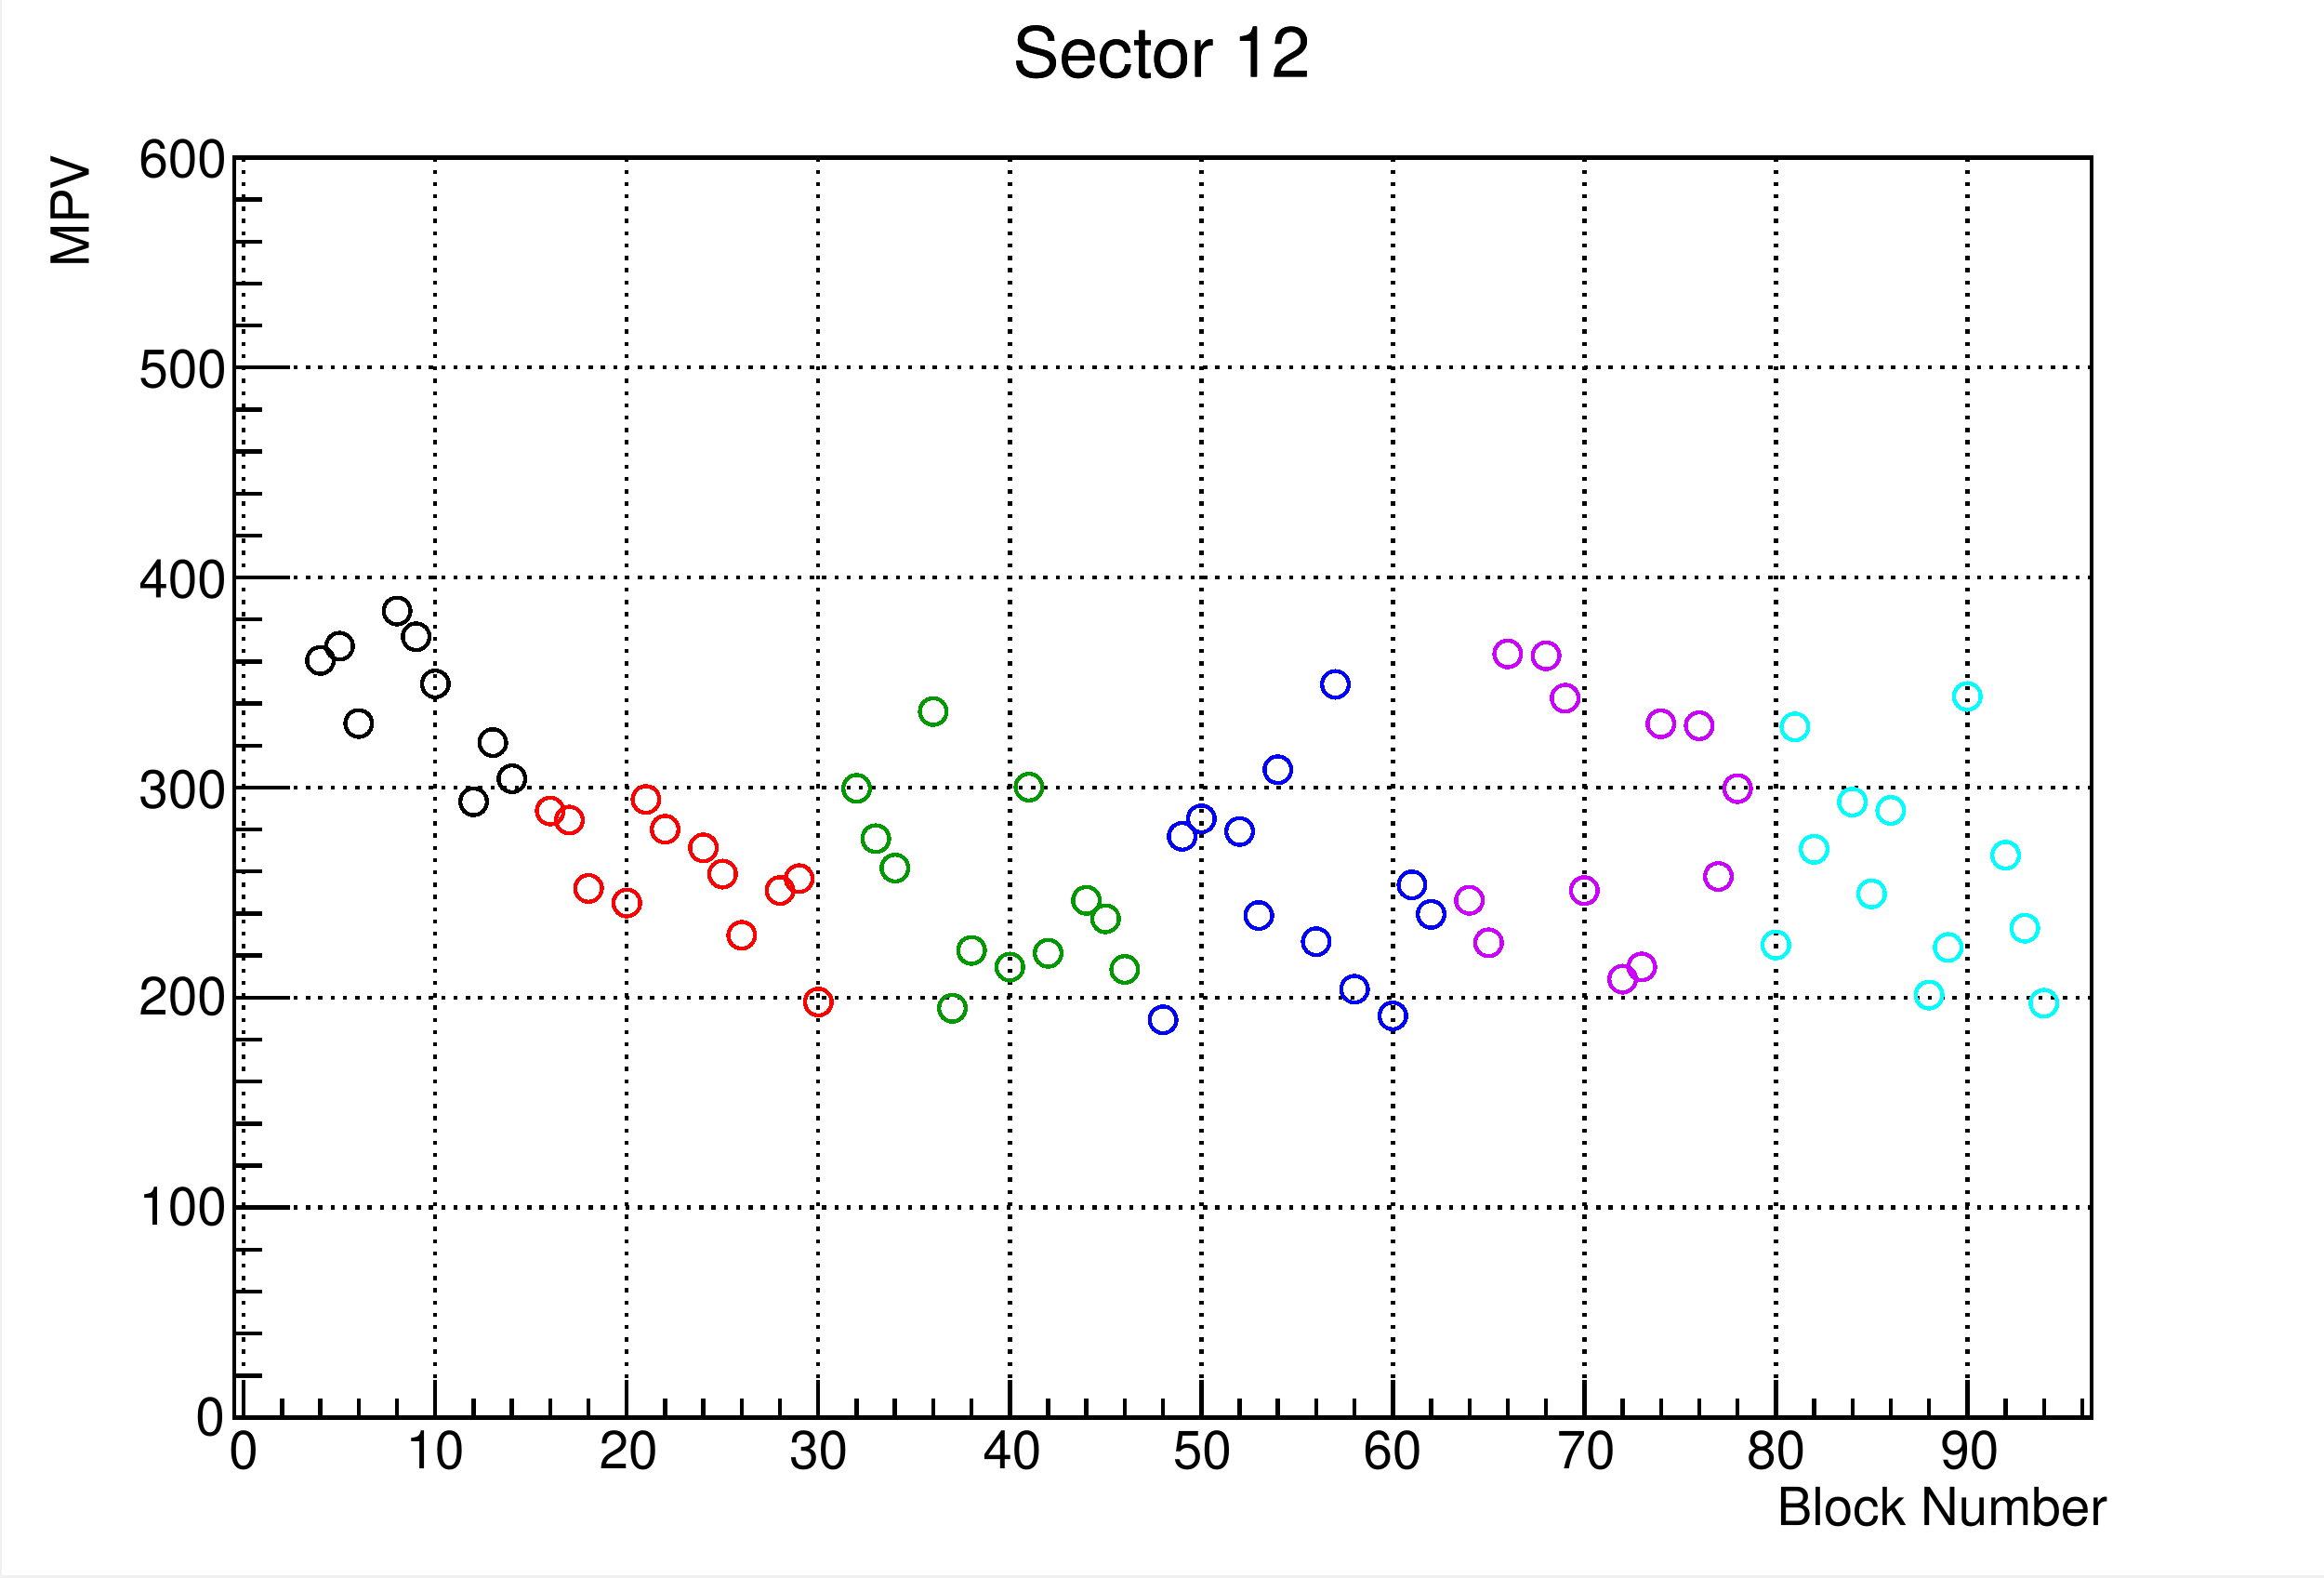
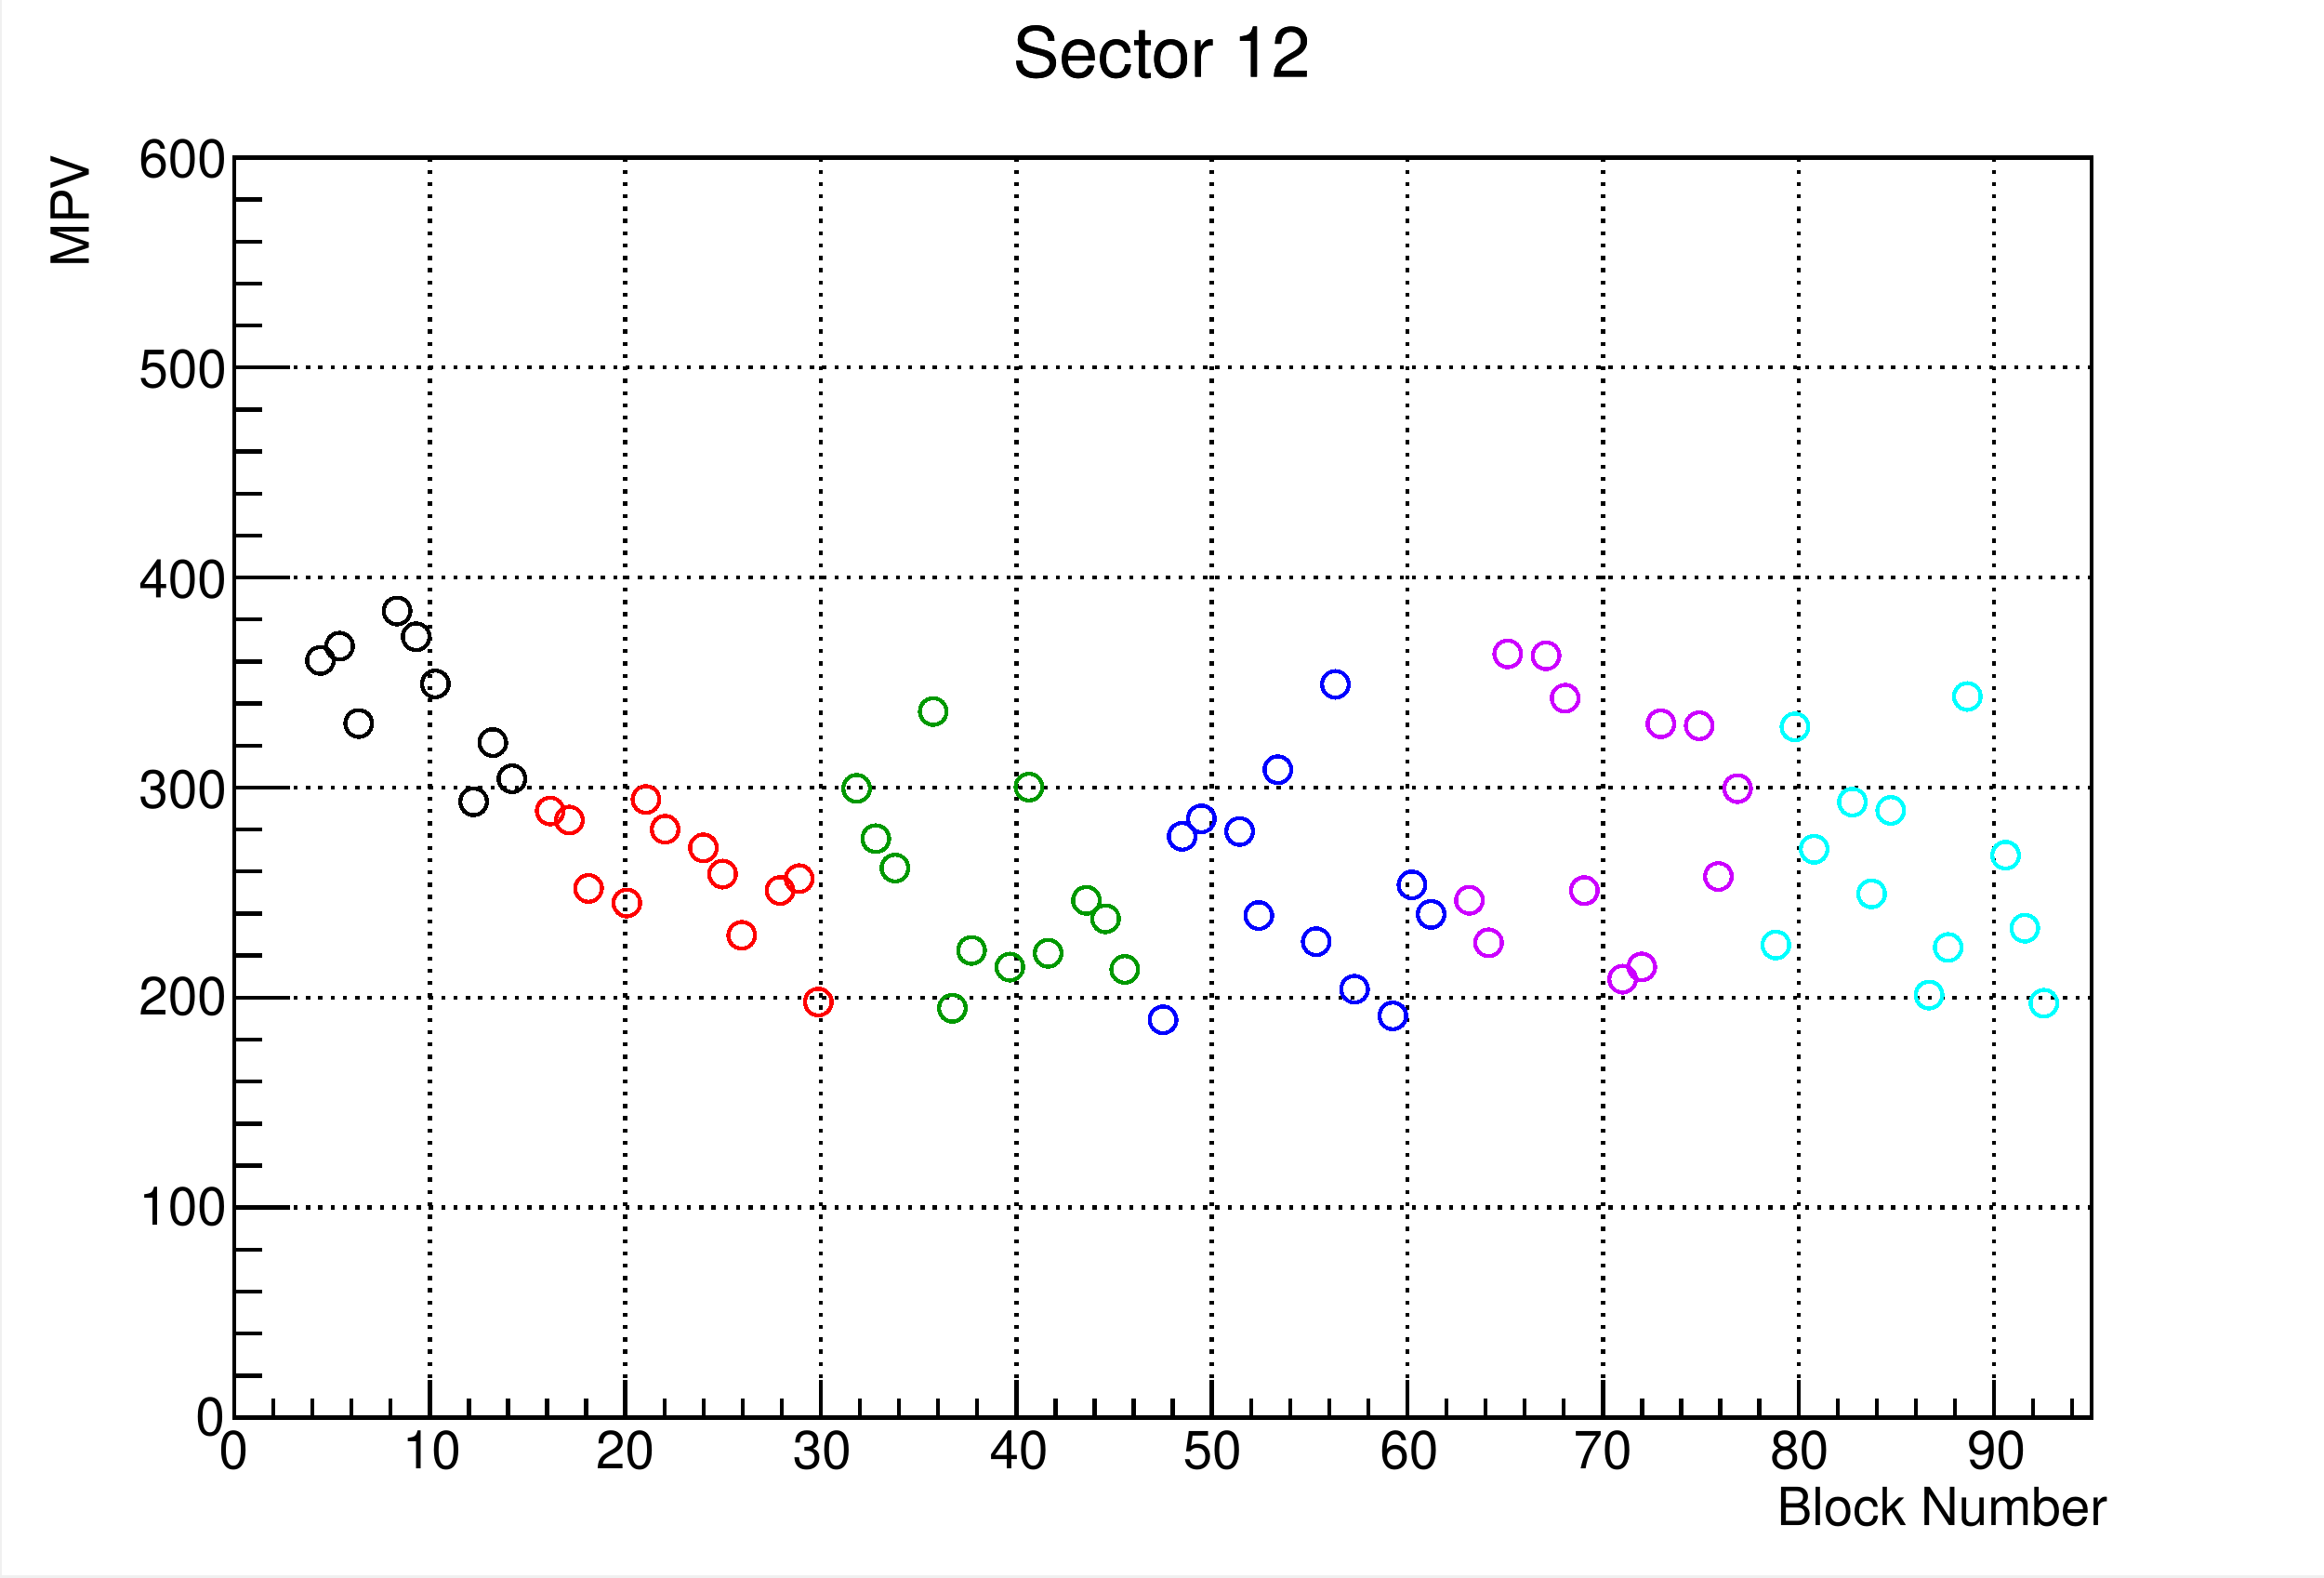
<svg xmlns="http://www.w3.org/2000/svg" width="567.429" height="384.969" viewBox="0 0 567.429 384.969" shape-rendering="crispEdges">
  <defs>
</defs>
  <rect x="0.5" y="0" width="566.929" height="384.469" fill="white" />
  <rect x="57.193" y="38.447" width="453.543" height="307.575" fill="white" />
  <rect x="57.193" y="38.447" width="453.543" height="307.575" fill="none" stroke="black" />
  <path d="M57.193,346.022h 453.543" fill="none" stroke="black" />
-   <path d="M59.531,38.447v 307.575" fill="none" stroke="black" stroke-dasharray=" 1, 2" />
-   <path d="M106.288,38.447v 307.575" fill="none" stroke="black" stroke-dasharray=" 1, 2" />
-   <path d="M153.045,38.447v 307.575" fill="none" stroke="black" stroke-dasharray=" 1, 2" />
-   <path d="M199.802,38.447v 307.575" fill="none" stroke="black" stroke-dasharray=" 1, 2" />
-   <path d="M246.559,38.447v 307.575" fill="none" stroke="black" stroke-dasharray=" 1, 2" />
-   <path d="M293.316,38.447v 307.575" fill="none" stroke="black" stroke-dasharray=" 1, 2" />
-   <path d="M340.073,38.447v 307.575" fill="none" stroke="black" stroke-dasharray=" 1, 2" />
-   <path d="M386.83,38.447v 307.575" fill="none" stroke="black" stroke-dasharray=" 1, 2" />
-   <path d="M433.587,38.447v 307.575" fill="none" stroke="black" stroke-dasharray=" 1, 2" />
-   <path d="M480.344,38.447v 307.575" fill="none" stroke="black" stroke-dasharray=" 1, 2" />
-   <path d="M59.531,38.447v 307.575" fill="none" stroke="black" stroke-dasharray=" 1, 2" />
-   <path d="M480.344,38.447v 307.575" fill="none" stroke="black" stroke-dasharray=" 1, 2" />
+   <path d="M57.193,38.447v 307.575" fill="none" stroke="black" stroke-dasharray=" 1, 2" />
+   <path d="M104.934,38.447v 307.575" fill="none" stroke="black" stroke-dasharray=" 1, 2" />
+   <path d="M152.676,38.447v 307.575" fill="none" stroke="black" stroke-dasharray=" 1, 2" />
+   <path d="M200.417,38.447v 307.575" fill="none" stroke="black" stroke-dasharray=" 1, 2" />
+   <path d="M248.159,38.447v 307.575" fill="none" stroke="black" stroke-dasharray=" 1, 2" />
+   <path d="M295.9,38.447v 307.575" fill="none" stroke="black" stroke-dasharray=" 1, 2" />
+   <path d="M343.641,38.447v 307.575" fill="none" stroke="black" stroke-dasharray=" 1, 2" />
+   <path d="M391.383,38.447v 307.575" fill="none" stroke="black" stroke-dasharray=" 1, 2" />
+   <path d="M439.124,38.447v 307.575" fill="none" stroke="black" stroke-dasharray=" 1, 2" />
+   <path d="M486.866,38.447v 307.575" fill="none" stroke="black" stroke-dasharray=" 1, 2" />
+   <path d="M486.866,38.447v 307.575" fill="none" stroke="black" stroke-dasharray=" 1, 2" />
  <path d="M57.193,346.022v -307.575" fill="none" stroke="black" />
  <path d="M510.736,346.022h -453.543" fill="none" stroke="black" stroke-dasharray=" 1, 2" />
  <path d="M510.736,294.76h -453.543" fill="none" stroke="black" stroke-dasharray=" 1, 2" />
  <path d="M510.736,243.497h -453.543" fill="none" stroke="black" stroke-dasharray=" 1, 2" />
  <path d="M510.736,192.235h -453.543" fill="none" stroke="black" stroke-dasharray=" 1, 2" />
  <path d="M510.736,140.972h -453.543" fill="none" stroke="black" stroke-dasharray=" 1, 2" />
  <path d="M510.736,89.71h -453.543" fill="none" stroke="black" stroke-dasharray=" 1, 2" />
  <path d="M510.736,38.447h -453.543" fill="none" stroke="black" stroke-dasharray=" 1, 2" />
  <path d="M57.193,346.022h 453.543" fill="none" stroke="#000099" />
  <path d="M57.193,346.022h 453.543" fill="none" stroke="black" />
-   <path d="M59.531,336.795v 9.227" fill="none" stroke="black" />
-   <path d="M68.882,341.409v 4.614" fill="none" stroke="black" />
-   <path d="M78.234,341.409v 4.614" fill="none" stroke="black" />
-   <path d="M87.585,341.409v 4.614" fill="none" stroke="black" />
-   <path d="M96.936,341.409v 4.614" fill="none" stroke="black" />
-   <path d="M106.288,336.795v 9.227" fill="none" stroke="black" />
-   <path d="M115.639,341.409v 4.614" fill="none" stroke="black" />
-   <path d="M124.991,341.409v 4.614" fill="none" stroke="black" />
-   <path d="M134.342,341.409v 4.614" fill="none" stroke="black" />
-   <path d="M143.693,341.409v 4.614" fill="none" stroke="black" />
-   <path d="M153.045,336.795v 9.227" fill="none" stroke="black" />
-   <path d="M162.396,341.409v 4.614" fill="none" stroke="black" />
-   <path d="M171.748,341.409v 4.614" fill="none" stroke="black" />
-   <path d="M181.099,341.409v 4.614" fill="none" stroke="black" />
-   <path d="M190.45,341.409v 4.614" fill="none" stroke="black" />
-   <path d="M199.802,336.795v 9.227" fill="none" stroke="black" />
-   <path d="M209.153,341.409v 4.614" fill="none" stroke="black" />
-   <path d="M218.505,341.409v 4.614" fill="none" stroke="black" />
-   <path d="M227.856,341.409v 4.614" fill="none" stroke="black" />
-   <path d="M237.208,341.409v 4.614" fill="none" stroke="black" />
-   <path d="M246.559,336.795v 9.227" fill="none" stroke="black" />
-   <path d="M255.91,341.409v 4.614" fill="none" stroke="black" />
-   <path d="M265.262,341.409v 4.614" fill="none" stroke="black" />
-   <path d="M274.613,341.409v 4.614" fill="none" stroke="black" />
-   <path d="M283.965,341.409v 4.614" fill="none" stroke="black" />
-   <path d="M293.316,336.795v 9.227" fill="none" stroke="black" />
-   <path d="M302.667,341.409v 4.614" fill="none" stroke="black" />
-   <path d="M312.019,341.409v 4.614" fill="none" stroke="black" />
-   <path d="M321.37,341.409v 4.614" fill="none" stroke="black" />
-   <path d="M330.722,341.409v 4.614" fill="none" stroke="black" />
-   <path d="M340.073,336.795v 9.227" fill="none" stroke="black" />
-   <path d="M349.424,341.409v 4.614" fill="none" stroke="black" />
-   <path d="M358.776,341.409v 4.614" fill="none" stroke="black" />
-   <path d="M368.127,341.409v 4.614" fill="none" stroke="black" />
-   <path d="M377.479,341.409v 4.614" fill="none" stroke="black" />
-   <path d="M386.83,336.795v 9.227" fill="none" stroke="black" />
-   <path d="M396.181,341.409v 4.614" fill="none" stroke="black" />
-   <path d="M405.533,341.409v 4.614" fill="none" stroke="black" />
-   <path d="M414.884,341.409v 4.614" fill="none" stroke="black" />
-   <path d="M424.236,341.409v 4.614" fill="none" stroke="black" />
-   <path d="M433.587,336.795v 9.227" fill="none" stroke="black" />
-   <path d="M442.939,341.409v 4.614" fill="none" stroke="black" />
-   <path d="M452.29,341.409v 4.614" fill="none" stroke="black" />
-   <path d="M461.641,341.409v 4.614" fill="none" stroke="black" />
-   <path d="M470.993,341.409v 4.614" fill="none" stroke="black" />
-   <path d="M480.344,336.795v 9.227" fill="none" stroke="black" />
-   <path d="M59.531,336.795v 9.227" fill="none" stroke="black" />
-   <path d="M480.344,336.795v 9.227" fill="none" stroke="black" />
-   <path d="M489.696,341.409v 4.614" fill="none" stroke="black" />
-   <path d="M499.047,341.409v 4.614" fill="none" stroke="black" />
-   <path d="M508.398,341.409v 4.614" fill="none" stroke="black" />
-   <text xml:space="preserve" x="55.89" y="358.403" fill="black" font-size="12.845" font-family="Helvetica">0</text>
-   <text xml:space="preserve" x="99.061" y="358.403" fill="black" font-size="12.845" font-family="Helvetica">10</text>
-   <text xml:space="preserve" x="146.305" y="358.403" fill="black" font-size="12.845" font-family="Helvetica">20</text>
-   <text xml:space="preserve" x="192.735" y="358.403" fill="black" font-size="12.845" font-family="Helvetica">30</text>
-   <text xml:space="preserve" x="239.979" y="358.403" fill="black" font-size="12.845" font-family="Helvetica">40</text>
-   <text xml:space="preserve" x="286.408" y="358.403" fill="black" font-size="12.845" font-family="Helvetica">50</text>
-   <text xml:space="preserve" x="332.838" y="358.403" fill="black" font-size="12.845" font-family="Helvetica">60</text>
-   <text xml:space="preserve" x="380.082" y="358.403" fill="black" font-size="12.845" font-family="Helvetica">70</text>
-   <text xml:space="preserve" x="426.511" y="358.403" fill="black" font-size="12.845" font-family="Helvetica">80</text>
-   <text xml:space="preserve" x="473.755" y="358.403" fill="black" font-size="12.845" font-family="Helvetica">90</text>
+   <path d="M57.193,336.795v 9.227" fill="none" stroke="black" />
+   <path d="M66.741,341.409v 4.614" fill="none" stroke="black" />
+   <path d="M76.29,341.409v 4.614" fill="none" stroke="black" />
+   <path d="M85.838,341.409v 4.614" fill="none" stroke="black" />
+   <path d="M95.386,341.409v 4.614" fill="none" stroke="black" />
+   <path d="M104.934,336.795v 9.227" fill="none" stroke="black" />
+   <path d="M114.483,341.409v 4.614" fill="none" stroke="black" />
+   <path d="M124.031,341.409v 4.614" fill="none" stroke="black" />
+   <path d="M133.579,341.409v 4.614" fill="none" stroke="black" />
+   <path d="M143.127,341.409v 4.614" fill="none" stroke="black" />
+   <path d="M152.676,336.795v 9.227" fill="none" stroke="black" />
+   <path d="M162.224,341.409v 4.614" fill="none" stroke="black" />
+   <path d="M171.772,341.409v 4.614" fill="none" stroke="black" />
+   <path d="M181.321,341.409v 4.614" fill="none" stroke="black" />
+   <path d="M190.869,341.409v 4.614" fill="none" stroke="black" />
+   <path d="M200.417,336.795v 9.227" fill="none" stroke="black" />
+   <path d="M209.965,341.409v 4.614" fill="none" stroke="black" />
+   <path d="M219.514,341.409v 4.614" fill="none" stroke="black" />
+   <path d="M229.062,341.409v 4.614" fill="none" stroke="black" />
+   <path d="M238.61,341.409v 4.614" fill="none" stroke="black" />
+   <path d="M248.159,336.795v 9.227" fill="none" stroke="black" />
+   <path d="M257.707,341.409v 4.614" fill="none" stroke="black" />
+   <path d="M267.255,341.409v 4.614" fill="none" stroke="black" />
+   <path d="M276.803,341.409v 4.614" fill="none" stroke="black" />
+   <path d="M286.352,341.409v 4.614" fill="none" stroke="black" />
+   <path d="M295.9,336.795v 9.227" fill="none" stroke="black" />
+   <path d="M305.448,341.409v 4.614" fill="none" stroke="black" />
+   <path d="M314.996,341.409v 4.614" fill="none" stroke="black" />
+   <path d="M324.545,341.409v 4.614" fill="none" stroke="black" />
+   <path d="M334.093,341.409v 4.614" fill="none" stroke="black" />
+   <path d="M343.641,336.795v 9.227" fill="none" stroke="black" />
+   <path d="M353.19,341.409v 4.614" fill="none" stroke="black" />
+   <path d="M362.738,341.409v 4.614" fill="none" stroke="black" />
+   <path d="M372.286,341.409v 4.614" fill="none" stroke="black" />
+   <path d="M381.834,341.409v 4.614" fill="none" stroke="black" />
+   <path d="M391.383,336.795v 9.227" fill="none" stroke="black" />
+   <path d="M400.931,341.409v 4.614" fill="none" stroke="black" />
+   <path d="M410.479,341.409v 4.614" fill="none" stroke="black" />
+   <path d="M420.028,341.409v 4.614" fill="none" stroke="black" />
+   <path d="M429.576,341.409v 4.614" fill="none" stroke="black" />
+   <path d="M439.124,336.795v 9.227" fill="none" stroke="black" />
+   <path d="M448.672,341.409v 4.614" fill="none" stroke="black" />
+   <path d="M458.221,341.409v 4.614" fill="none" stroke="black" />
+   <path d="M467.769,341.409v 4.614" fill="none" stroke="black" />
+   <path d="M477.317,341.409v 4.614" fill="none" stroke="black" />
+   <path d="M486.866,336.795v 9.227" fill="none" stroke="black" />
+   <path d="M486.866,336.795v 9.227" fill="none" stroke="black" />
+   <path d="M496.414,341.409v 4.614" fill="none" stroke="black" />
+   <path d="M505.962,341.409v 4.614" fill="none" stroke="black" />
+   <text xml:space="preserve" x="53.446" y="358.403" fill="black" font-size="12.845" font-family="Helvetica">0</text>
+   <text xml:space="preserve" x="98.246" y="358.403" fill="black" font-size="12.845" font-family="Helvetica">10</text>
+   <text xml:space="preserve" x="145.49" y="358.403" fill="black" font-size="12.845" font-family="Helvetica">20</text>
+   <text xml:space="preserve" x="193.549" y="358.403" fill="black" font-size="12.845" font-family="Helvetica">30</text>
+   <text xml:space="preserve" x="241.608" y="358.403" fill="black" font-size="12.845" font-family="Helvetica">40</text>
+   <text xml:space="preserve" x="288.852" y="358.403" fill="black" font-size="12.845" font-family="Helvetica">50</text>
+   <text xml:space="preserve" x="336.911" y="358.403" fill="black" font-size="12.845" font-family="Helvetica">60</text>
+   <text xml:space="preserve" x="384.155" y="358.403" fill="black" font-size="12.845" font-family="Helvetica">70</text>
+   <text xml:space="preserve" x="432.213" y="358.403" fill="black" font-size="12.845" font-family="Helvetica">80</text>
+   <text xml:space="preserve" x="480.272" y="358.403" fill="black" font-size="12.845" font-family="Helvetica">90</text>
  <text xml:space="preserve" x="433.842" y="372.251" fill="black" font-size="12.845" font-family="Helvetica">Block Number</text>
  <path d="M57.193,346.022v -307.575" fill="none" stroke="black" />
  <path d="M70.799,346.022h -13.606" fill="none" stroke="black" />
  <path d="M63.996,335.77h -6.803" fill="none" stroke="black" />
  <path d="M63.996,325.517h -6.803" fill="none" stroke="black" />
  <path d="M63.996,315.265h -6.803" fill="none" stroke="black" />
  <path d="M63.996,305.012h -6.803" fill="none" stroke="black" />
  <path d="M70.799,294.76h -13.606" fill="none" stroke="black" />
  <path d="M63.996,284.507h -6.803" fill="none" stroke="black" />
  <path d="M63.996,274.255h -6.803" fill="none" stroke="black" />
  <path d="M63.996,264.002h -6.803" fill="none" stroke="black" />
  <path d="M63.996,253.75h -6.803" fill="none" stroke="black" />
  <path d="M70.799,243.497h -13.606" fill="none" stroke="black" />
  <path d="M63.996,233.245h -6.803" fill="none" stroke="black" />
  <path d="M63.996,222.992h -6.803" fill="none" stroke="black" />
  <path d="M63.996,212.74h -6.803" fill="none" stroke="black" />
  <path d="M63.996,202.487h -6.803" fill="none" stroke="black" />
  <path d="M70.799,192.235h -13.606" fill="none" stroke="black" />
  <path d="M63.996,181.982h -6.803" fill="none" stroke="black" />
  <path d="M63.996,171.73h -6.803" fill="none" stroke="black" />
  <path d="M63.996,161.477h -6.803" fill="none" stroke="black" />
  <path d="M63.996,151.225h -6.803" fill="none" stroke="black" />
  <path d="M70.799,140.972h -13.606" fill="none" stroke="black" />
  <path d="M63.996,130.72h -6.803" fill="none" stroke="black" />
  <path d="M63.996,120.467h -6.803" fill="none" stroke="black" />
  <path d="M63.996,110.215h -6.803" fill="none" stroke="black" />
  <path d="M63.996,99.962h -6.803" fill="none" stroke="black" />
  <path d="M70.799,89.71h -13.606" fill="none" stroke="black" />
  <path d="M63.996,79.457h -6.803" fill="none" stroke="black" />
  <path d="M63.996,69.204h -6.803" fill="none" stroke="black" />
  <path d="M63.996,58.952h -6.803" fill="none" stroke="black" />
  <path d="M63.996,48.699h -6.803" fill="none" stroke="black" />
  <path d="M70.799,38.447h -13.606" fill="none" stroke="black" />
  <text xml:space="preserve" x="47.744" y="350.258" fill="black" font-size="12.845" font-family="Helvetica">0</text>
  <text xml:space="preserve" x="33.897" y="298.941" fill="black" font-size="12.845" font-family="Helvetica">100</text>
  <text xml:space="preserve" x="33.897" y="247.624" fill="black" font-size="12.845" font-family="Helvetica">200</text>
  <text xml:space="preserve" x="33.897" y="197.122" fill="black" font-size="12.845" font-family="Helvetica">300</text>
  <text xml:space="preserve" x="33.897" y="145.805" fill="black" font-size="12.845" font-family="Helvetica">400</text>
  <text xml:space="preserve" x="33.897" y="94.488" fill="black" font-size="12.845" font-family="Helvetica">500</text>
  <text xml:space="preserve" x="33.897" y="43.171" fill="black" font-size="12.845" font-family="Helvetica">600</text>
  <g transform="rotate(-90,21.6784,65.1643)">
    <text xml:space="preserve" x="21.678" y="65.164" fill="black" font-size="12.845" font-family="Helvetica">MPV</text>
  </g>
  <text xml:space="preserve" x="247.31" y="18.735" fill="black" font-size="16.99" font-family="Helvetica">Sector 12</text>
  <g stroke="black" stroke-width="1" fill="none">
    <circle cx="78.234" cy="161.203" r="3.258" />
  </g>
  <g stroke="black" stroke-width="1" fill="none">
    <circle cx="82.909" cy="157.721" r="3.258" />
  </g>
  <g stroke="black" stroke-width="1" fill="none">
    <circle cx="87.585" cy="176.603" r="3.258" />
  </g>
  <g stroke="black" stroke-width="1" fill="none">
    <circle cx="96.936" cy="149.127" r="3.258" />
  </g>
  <g stroke="black" stroke-width="1" fill="none">
    <circle cx="101.612" cy="155.424" r="3.258" />
  </g>
  <g stroke="black" stroke-width="1" fill="none">
    <circle cx="106.288" cy="166.941" r="3.258" />
  </g>
  <g stroke="black" stroke-width="1" fill="none">
    <circle cx="115.639" cy="195.702" r="3.258" />
  </g>
  <g stroke="black" stroke-width="1" fill="none">
    <circle cx="120.315" cy="181.267" r="3.258" />
  </g>
  <g stroke="black" stroke-width="1" fill="none">
    <circle cx="124.991" cy="190.091" r="3.258" />
  </g>
  <g stroke="#ff0000" stroke-width="1" fill="none">
    <circle cx="134.342" cy="197.95" r="3.258" />
  </g>
  <g stroke="#ff0000" stroke-width="1" fill="none">
    <circle cx="139.018" cy="200.175" r="3.258" />
  </g>
  <g stroke="#ff0000" stroke-width="1" fill="none">
    <circle cx="143.693" cy="216.849" r="3.258" />
  </g>
  <g stroke="#ff0000" stroke-width="1" fill="none">
    <circle cx="153.045" cy="220.409" r="3.258" />
  </g>
  <g stroke="#ff0000" stroke-width="1" fill="none">
    <circle cx="157.721" cy="195.15" r="3.258" />
  </g>
  <g stroke="#ff0000" stroke-width="1" fill="none">
    <circle cx="162.396" cy="202.41" r="3.258" />
  </g>
  <g stroke="#ff0000" stroke-width="1" fill="none">
    <circle cx="171.748" cy="206.96" r="3.258" />
  </g>
  <g stroke="#ff0000" stroke-width="1" fill="none">
    <circle cx="176.423" cy="213.35" r="3.258" />
  </g>
  <g stroke="#ff0000" stroke-width="1" fill="none">
    <circle cx="181.099" cy="228.299" r="3.258" />
  </g>
  <g stroke="#ff0000" stroke-width="1" fill="none">
    <circle cx="190.45" cy="217.359" r="3.258" />
  </g>
  <g stroke="#ff0000" stroke-width="1" fill="none">
    <circle cx="195.126" cy="214.473" r="3.258" />
  </g>
  <g stroke="#ff0000" stroke-width="1" fill="none">
    <circle cx="199.802" cy="244.594" r="3.258" />
  </g>
  <g stroke="#009900" stroke-width="1" fill="none">
    <circle cx="209.153" cy="192.434" r="3.258" />
  </g>
  <g stroke="#009900" stroke-width="1" fill="none">
    <circle cx="213.829" cy="204.71" r="3.258" />
  </g>
  <g stroke="#009900" stroke-width="1" fill="none">
    <circle cx="218.505" cy="211.886" r="3.258" />
  </g>
  <g stroke="#009900" stroke-width="1" fill="none">
    <circle cx="227.856" cy="173.665" r="3.258" />
  </g>
  <g stroke="#009900" stroke-width="1" fill="none">
    <circle cx="232.532" cy="246.113" r="3.258" />
  </g>
  <g stroke="#009900" stroke-width="1" fill="none">
    <circle cx="237.208" cy="231.984" r="3.258" />
  </g>
  <g stroke="#009900" stroke-width="1" fill="none">
    <circle cx="246.559" cy="236.057" r="3.258" />
  </g>
  <g stroke="#009900" stroke-width="1" fill="none">
    <circle cx="251.235" cy="192.12" r="3.258" />
  </g>
  <g stroke="#009900" stroke-width="1" fill="none">
    <circle cx="255.91" cy="232.682" r="3.258" />
  </g>
  <g stroke="#009900" stroke-width="1" fill="none">
    <circle cx="265.262" cy="219.764" r="3.258" />
  </g>
  <g stroke="#009900" stroke-width="1" fill="none">
    <circle cx="269.937" cy="224.259" r="3.258" />
  </g>
  <g stroke="#009900" stroke-width="1" fill="none">
    <circle cx="274.613" cy="236.631" r="3.258" />
  </g>
  <g stroke="#0000ff" stroke-width="1" fill="none">
    <circle cx="283.965" cy="248.931" r="3.258" />
  </g>
  <g stroke="#0000ff" stroke-width="1" fill="none">
    <circle cx="288.64" cy="204.136" r="3.258" />
  </g>
  <g stroke="#0000ff" stroke-width="1" fill="none">
    <circle cx="293.316" cy="199.871" r="3.258" />
  </g>
  <g stroke="#0000ff" stroke-width="1" fill="none">
    <circle cx="302.667" cy="202.962" r="3.258" />
  </g>
  <g stroke="#0000ff" stroke-width="1" fill="none">
    <circle cx="307.343" cy="223.475" r="3.258" />
  </g>
  <g stroke="#0000ff" stroke-width="1" fill="none">
    <circle cx="312.019" cy="187.883" r="3.258" />
  </g>
  <g stroke="#0000ff" stroke-width="1" fill="none">
    <circle cx="321.37" cy="229.865" r="3.258" />
  </g>
  <g stroke="#0000ff" stroke-width="1" fill="none">
    <circle cx="326.046" cy="167.041" r="3.258" />
  </g>
  <g stroke="#0000ff" stroke-width="1" fill="none">
    <circle cx="330.722" cy="241.459" r="3.258" />
  </g>
  <g stroke="#0000ff" stroke-width="1" fill="none">
    <circle cx="340.073" cy="247.96" r="3.258" />
  </g>
  <g stroke="#0000ff" stroke-width="1" fill="none">
    <circle cx="344.749" cy="216.001" r="3.258" />
  </g>
  <g stroke="#0000ff" stroke-width="1" fill="none">
    <circle cx="349.424" cy="223.182" r="3.258" />
  </g>
  <g stroke="#cc00ff" stroke-width="1" fill="none">
    <circle cx="358.776" cy="219.738" r="3.258" />
  </g>
  <g stroke="#cc00ff" stroke-width="1" fill="none">
    <circle cx="363.452" cy="230.129" r="3.258" />
  </g>
  <g stroke="#cc00ff" stroke-width="1" fill="none">
    <circle cx="368.127" cy="159.597" r="3.258" />
  </g>
  <g stroke="#cc00ff" stroke-width="1" fill="none">
    <circle cx="377.479" cy="160.063" r="3.258" />
  </g>
  <g stroke="#cc00ff" stroke-width="1" fill="none">
    <circle cx="382.154" cy="170.425" r="3.258" />
  </g>
  <g stroke="#cc00ff" stroke-width="1" fill="none">
    <circle cx="386.83" cy="217.384" r="3.258" />
  </g>
  <g stroke="#cc00ff" stroke-width="1" fill="none">
    <circle cx="396.181" cy="239" r="3.258" />
  </g>
  <g stroke="#cc00ff" stroke-width="1" fill="none">
    <circle cx="400.857" cy="236.01" r="3.258" />
  </g>
  <g stroke="#cc00ff" stroke-width="1" fill="none">
    <circle cx="405.533" cy="176.659" r="3.258" />
  </g>
  <g stroke="#cc00ff" stroke-width="1" fill="none">
    <circle cx="414.884" cy="177.142" r="3.258" />
  </g>
  <g stroke="#cc00ff" stroke-width="1" fill="none">
    <circle cx="419.56" cy="213.927" r="3.258" />
  </g>
  <g stroke="#cc00ff" stroke-width="1" fill="none">
    <circle cx="424.236" cy="192.481" r="3.258" />
  </g>
  <g stroke="#00ffff" stroke-width="1" fill="none">
    <circle cx="433.587" cy="230.651" r="3.258" />
  </g>
  <g stroke="#00ffff" stroke-width="1" fill="none">
    <circle cx="438.263" cy="177.428" r="3.258" />
  </g>
  <g stroke="#00ffff" stroke-width="1" fill="none">
    <circle cx="442.939" cy="207.279" r="3.258" />
  </g>
  <g stroke="#00ffff" stroke-width="1" fill="none">
    <circle cx="452.29" cy="195.786" r="3.258" />
  </g>
  <g stroke="#00ffff" stroke-width="1" fill="none">
    <circle cx="456.966" cy="218.174" r="3.258" />
  </g>
  <g stroke="#00ffff" stroke-width="1" fill="none">
    <circle cx="461.641" cy="197.82" r="3.258" />
  </g>
  <g stroke="#00ffff" stroke-width="1" fill="none">
    <circle cx="470.993" cy="242.876" r="3.258" />
  </g>
  <g stroke="#00ffff" stroke-width="1" fill="none">
    <circle cx="475.668" cy="231.269" r="3.258" />
  </g>
  <g stroke="#00ffff" stroke-width="1" fill="none">
    <circle cx="480.344" cy="170" r="3.258" />
  </g>
  <g stroke="#00ffff" stroke-width="1" fill="none">
    <circle cx="489.696" cy="208.736" r="3.258" />
  </g>
  <g stroke="#00ffff" stroke-width="1" fill="none">
    <circle cx="494.371" cy="226.554" r="3.258" />
  </g>
  <g stroke="#00ffff" stroke-width="1" fill="none">
    <circle cx="499.047" cy="244.881" r="3.258" />
  </g>
  <path d="M57.193,346.022h 453.543" fill="none" stroke="black" />
-   <path d="M59.531,336.795v 9.227" fill="none" stroke="black" />
-   <path d="M68.882,341.409v 4.614" fill="none" stroke="black" />
-   <path d="M78.234,341.409v 4.614" fill="none" stroke="black" />
-   <path d="M87.585,341.409v 4.614" fill="none" stroke="black" />
-   <path d="M96.936,341.409v 4.614" fill="none" stroke="black" />
-   <path d="M106.288,336.795v 9.227" fill="none" stroke="black" />
-   <path d="M115.639,341.409v 4.614" fill="none" stroke="black" />
-   <path d="M124.991,341.409v 4.614" fill="none" stroke="black" />
-   <path d="M134.342,341.409v 4.614" fill="none" stroke="black" />
-   <path d="M143.693,341.409v 4.614" fill="none" stroke="black" />
-   <path d="M153.045,336.795v 9.227" fill="none" stroke="black" />
-   <path d="M162.396,341.409v 4.614" fill="none" stroke="black" />
-   <path d="M171.748,341.409v 4.614" fill="none" stroke="black" />
-   <path d="M181.099,341.409v 4.614" fill="none" stroke="black" />
-   <path d="M190.45,341.409v 4.614" fill="none" stroke="black" />
-   <path d="M199.802,336.795v 9.227" fill="none" stroke="black" />
-   <path d="M209.153,341.409v 4.614" fill="none" stroke="black" />
-   <path d="M218.505,341.409v 4.614" fill="none" stroke="black" />
-   <path d="M227.856,341.409v 4.614" fill="none" stroke="black" />
-   <path d="M237.208,341.409v 4.614" fill="none" stroke="black" />
-   <path d="M246.559,336.795v 9.227" fill="none" stroke="black" />
-   <path d="M255.91,341.409v 4.614" fill="none" stroke="black" />
-   <path d="M265.262,341.409v 4.614" fill="none" stroke="black" />
-   <path d="M274.613,341.409v 4.614" fill="none" stroke="black" />
-   <path d="M283.965,341.409v 4.614" fill="none" stroke="black" />
-   <path d="M293.316,336.795v 9.227" fill="none" stroke="black" />
-   <path d="M302.667,341.409v 4.614" fill="none" stroke="black" />
-   <path d="M312.019,341.409v 4.614" fill="none" stroke="black" />
-   <path d="M321.37,341.409v 4.614" fill="none" stroke="black" />
-   <path d="M330.722,341.409v 4.614" fill="none" stroke="black" />
-   <path d="M340.073,336.795v 9.227" fill="none" stroke="black" />
-   <path d="M349.424,341.409v 4.614" fill="none" stroke="black" />
-   <path d="M358.776,341.409v 4.614" fill="none" stroke="black" />
-   <path d="M368.127,341.409v 4.614" fill="none" stroke="black" />
-   <path d="M377.479,341.409v 4.614" fill="none" stroke="black" />
-   <path d="M386.83,336.795v 9.227" fill="none" stroke="black" />
-   <path d="M396.181,341.409v 4.614" fill="none" stroke="black" />
-   <path d="M405.533,341.409v 4.614" fill="none" stroke="black" />
-   <path d="M414.884,341.409v 4.614" fill="none" stroke="black" />
-   <path d="M424.236,341.409v 4.614" fill="none" stroke="black" />
-   <path d="M433.587,336.795v 9.227" fill="none" stroke="black" />
-   <path d="M442.939,341.409v 4.614" fill="none" stroke="black" />
-   <path d="M452.29,341.409v 4.614" fill="none" stroke="black" />
-   <path d="M461.641,341.409v 4.614" fill="none" stroke="black" />
-   <path d="M470.993,341.409v 4.614" fill="none" stroke="black" />
-   <path d="M480.344,336.795v 9.227" fill="none" stroke="black" />
-   <path d="M59.531,336.795v 9.227" fill="none" stroke="black" />
-   <path d="M480.344,336.795v 9.227" fill="none" stroke="black" />
-   <path d="M489.696,341.409v 4.614" fill="none" stroke="black" />
-   <path d="M499.047,341.409v 4.614" fill="none" stroke="black" />
-   <path d="M508.398,341.409v 4.614" fill="none" stroke="black" />
+   <path d="M57.193,336.795v 9.227" fill="none" stroke="black" />
+   <path d="M66.741,341.409v 4.614" fill="none" stroke="black" />
+   <path d="M76.29,341.409v 4.614" fill="none" stroke="black" />
+   <path d="M85.838,341.409v 4.614" fill="none" stroke="black" />
+   <path d="M95.386,341.409v 4.614" fill="none" stroke="black" />
+   <path d="M104.934,336.795v 9.227" fill="none" stroke="black" />
+   <path d="M114.483,341.409v 4.614" fill="none" stroke="black" />
+   <path d="M124.031,341.409v 4.614" fill="none" stroke="black" />
+   <path d="M133.579,341.409v 4.614" fill="none" stroke="black" />
+   <path d="M143.127,341.409v 4.614" fill="none" stroke="black" />
+   <path d="M152.676,336.795v 9.227" fill="none" stroke="black" />
+   <path d="M162.224,341.409v 4.614" fill="none" stroke="black" />
+   <path d="M171.772,341.409v 4.614" fill="none" stroke="black" />
+   <path d="M181.321,341.409v 4.614" fill="none" stroke="black" />
+   <path d="M190.869,341.409v 4.614" fill="none" stroke="black" />
+   <path d="M200.417,336.795v 9.227" fill="none" stroke="black" />
+   <path d="M209.965,341.409v 4.614" fill="none" stroke="black" />
+   <path d="M219.514,341.409v 4.614" fill="none" stroke="black" />
+   <path d="M229.062,341.409v 4.614" fill="none" stroke="black" />
+   <path d="M238.61,341.409v 4.614" fill="none" stroke="black" />
+   <path d="M248.159,336.795v 9.227" fill="none" stroke="black" />
+   <path d="M257.707,341.409v 4.614" fill="none" stroke="black" />
+   <path d="M267.255,341.409v 4.614" fill="none" stroke="black" />
+   <path d="M276.803,341.409v 4.614" fill="none" stroke="black" />
+   <path d="M286.352,341.409v 4.614" fill="none" stroke="black" />
+   <path d="M295.9,336.795v 9.227" fill="none" stroke="black" />
+   <path d="M305.448,341.409v 4.614" fill="none" stroke="black" />
+   <path d="M314.996,341.409v 4.614" fill="none" stroke="black" />
+   <path d="M324.545,341.409v 4.614" fill="none" stroke="black" />
+   <path d="M334.093,341.409v 4.614" fill="none" stroke="black" />
+   <path d="M343.641,336.795v 9.227" fill="none" stroke="black" />
+   <path d="M353.19,341.409v 4.614" fill="none" stroke="black" />
+   <path d="M362.738,341.409v 4.614" fill="none" stroke="black" />
+   <path d="M372.286,341.409v 4.614" fill="none" stroke="black" />
+   <path d="M381.834,341.409v 4.614" fill="none" stroke="black" />
+   <path d="M391.383,336.795v 9.227" fill="none" stroke="black" />
+   <path d="M400.931,341.409v 4.614" fill="none" stroke="black" />
+   <path d="M410.479,341.409v 4.614" fill="none" stroke="black" />
+   <path d="M420.028,341.409v 4.614" fill="none" stroke="black" />
+   <path d="M429.576,341.409v 4.614" fill="none" stroke="black" />
+   <path d="M439.124,336.795v 9.227" fill="none" stroke="black" />
+   <path d="M448.672,341.409v 4.614" fill="none" stroke="black" />
+   <path d="M458.221,341.409v 4.614" fill="none" stroke="black" />
+   <path d="M467.769,341.409v 4.614" fill="none" stroke="black" />
+   <path d="M477.317,341.409v 4.614" fill="none" stroke="black" />
+   <path d="M486.866,336.795v 9.227" fill="none" stroke="black" />
+   <path d="M486.866,336.795v 9.227" fill="none" stroke="black" />
+   <path d="M496.414,341.409v 4.614" fill="none" stroke="black" />
+   <path d="M505.962,341.409v 4.614" fill="none" stroke="black" />
  <path d="M57.193,346.022v -307.575" fill="none" stroke="black" />
  <path d="M70.799,346.022h -13.606" fill="none" stroke="black" />
  <path d="M63.996,335.77h -6.803" fill="none" stroke="black" />
  <path d="M63.996,325.517h -6.803" fill="none" stroke="black" />
  <path d="M63.996,315.265h -6.803" fill="none" stroke="black" />
  <path d="M63.996,305.012h -6.803" fill="none" stroke="black" />
  <path d="M70.799,294.76h -13.606" fill="none" stroke="black" />
  <path d="M63.996,284.507h -6.803" fill="none" stroke="black" />
  <path d="M63.996,274.255h -6.803" fill="none" stroke="black" />
  <path d="M63.996,264.002h -6.803" fill="none" stroke="black" />
  <path d="M63.996,253.75h -6.803" fill="none" stroke="black" />
  <path d="M70.799,243.497h -13.606" fill="none" stroke="black" />
  <path d="M63.996,233.245h -6.803" fill="none" stroke="black" />
  <path d="M63.996,222.992h -6.803" fill="none" stroke="black" />
  <path d="M63.996,212.74h -6.803" fill="none" stroke="black" />
  <path d="M63.996,202.487h -6.803" fill="none" stroke="black" />
  <path d="M70.799,192.235h -13.606" fill="none" stroke="black" />
  <path d="M63.996,181.982h -6.803" fill="none" stroke="black" />
  <path d="M63.996,171.73h -6.803" fill="none" stroke="black" />
  <path d="M63.996,161.477h -6.803" fill="none" stroke="black" />
  <path d="M63.996,151.225h -6.803" fill="none" stroke="black" />
  <path d="M70.799,140.972h -13.606" fill="none" stroke="black" />
  <path d="M63.996,130.72h -6.803" fill="none" stroke="black" />
  <path d="M63.996,120.467h -6.803" fill="none" stroke="black" />
  <path d="M63.996,110.215h -6.803" fill="none" stroke="black" />
  <path d="M63.996,99.962h -6.803" fill="none" stroke="black" />
  <path d="M70.799,89.71h -13.606" fill="none" stroke="black" />
  <path d="M63.996,79.457h -6.803" fill="none" stroke="black" />
  <path d="M63.996,69.204h -6.803" fill="none" stroke="black" />
  <path d="M63.996,58.952h -6.803" fill="none" stroke="black" />
  <path d="M63.996,48.699h -6.803" fill="none" stroke="black" />
  <path d="M70.799,38.447h -13.606" fill="none" stroke="black" />
  <text xml:space="preserve" x="247.31" y="18.735" fill="black" font-size="16.99" font-family="Helvetica">Sector 12</text>
</svg>
